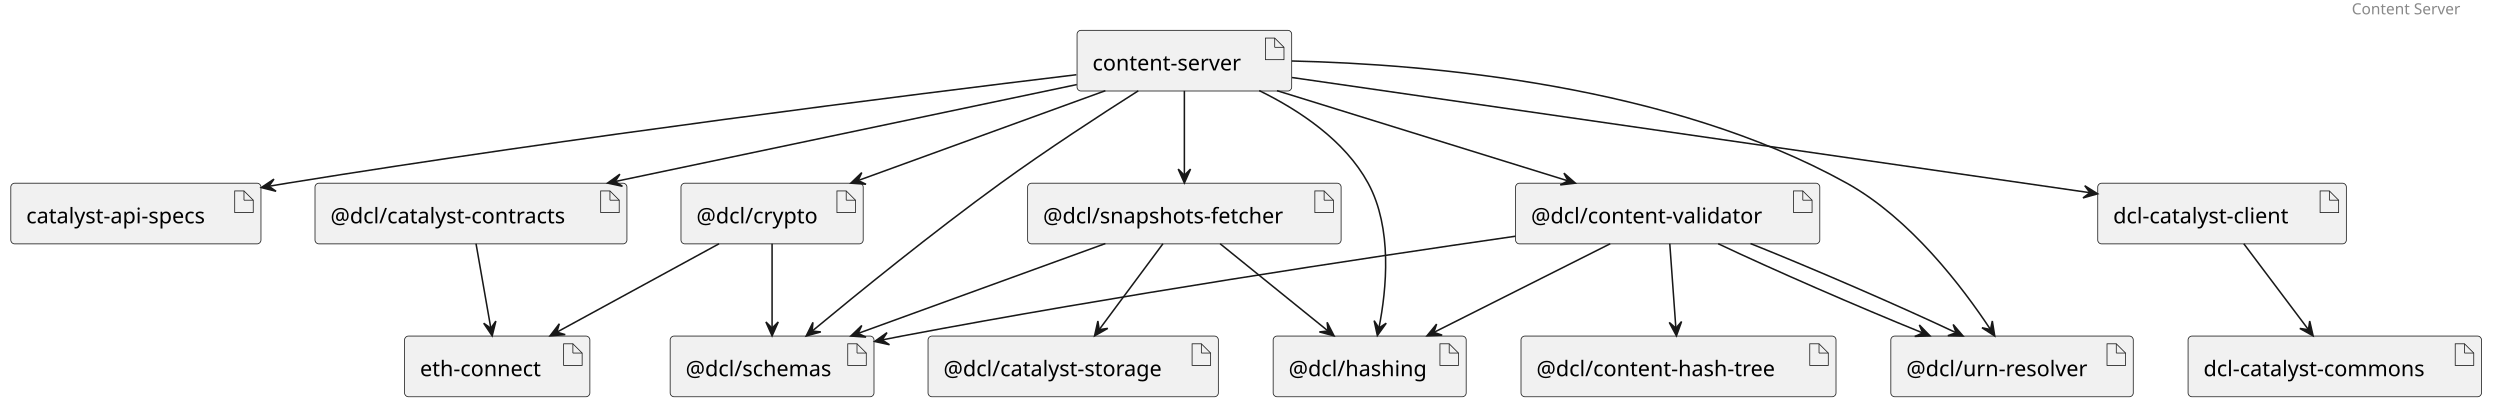
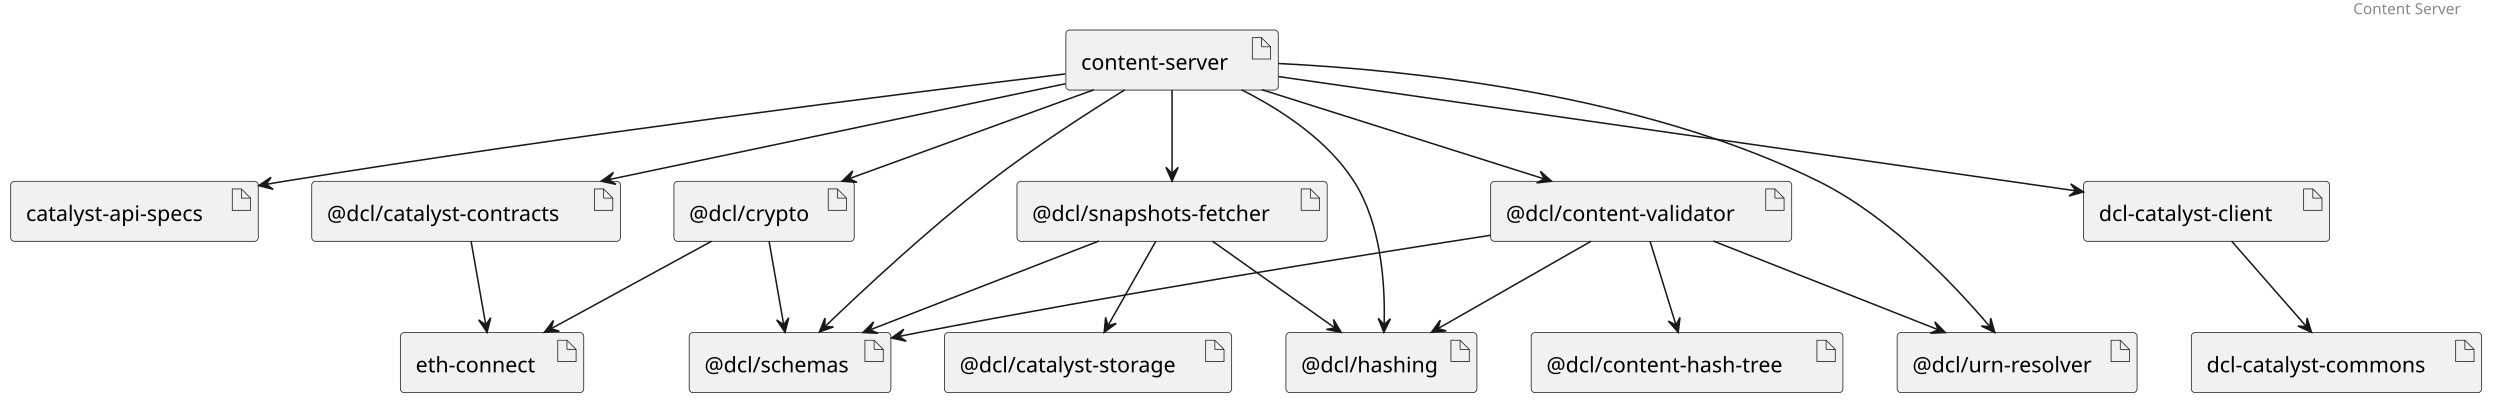
- <svg xmlns="http://www.w3.org/2000/svg" contentStyleType="text/css" height="262px" preserveAspectRatio="none" style="width:1619px;height:262px;background:#FFFFFF;" version="1.1" viewBox="0 0 1619 262" width="1619px" zoomAndPan="magnify">
+ <svg xmlns="http://www.w3.org/2000/svg" contentStyleType="text/css" height="262px" preserveAspectRatio="none" style="width:1636px;height:262px;background:#FFFFFF;" version="1.1" viewBox="0 0 1636 262" width="1636px" zoomAndPan="magnify">
  <defs />
  <g>
-     <rect height="11.641" style="stroke:#00000000;stroke-width:1.0;fill:none;" width="82" x="1523" y="0" />
-     <text fill="#888888" font-family="sans-serif" font-size="10" lengthAdjust="spacing" textLength="82" x="1523" y="9.282">Content Server</text>
+     <rect height="11.641" style="stroke:#00000000;stroke-width:1.0;fill:none;" width="82" x="1540" y="0" />
+     <text fill="#888888" font-family="sans-serif" font-size="10" lengthAdjust="spacing" textLength="82" x="1540" y="9.282">Content Server</text>
    <g id="elem_contentserver">
      <rect fill="#F1F1F1" height="39.297" rx="2.5" ry="2.5" style="stroke:#181818;stroke-width:0.5;" width="139" x="697.5" y="19.641" />
      <polygon fill="#F1F1F1" points="819.5,24.641,819.5,38.641,831.5,38.641,831.5,30.641,825.5,24.641,819.5,24.641" style="stroke:#181818;stroke-width:0.5;" />
      <line style="stroke:#181818;stroke-width:0.5;" x1="825.5" x2="825.5" y1="24.641" y2="30.641" />
      <line style="stroke:#181818;stroke-width:0.5;" x1="831.5" x2="825.5" y1="30.641" y2="30.641" />
      <text fill="#000000" font-family="sans-serif" font-size="14" lengthAdjust="spacing" textLength="109" x="707.5" y="45.636">content-server</text>
    </g>
    <g id="elem_catalystapispecs">
      <rect fill="#F1F1F1" height="39.297" rx="2.5" ry="2.5" style="stroke:#181818;stroke-width:0.5;" width="162" x="7" y="118.641" />
      <polygon fill="#F1F1F1" points="152,123.641,152,137.641,164,137.641,164,129.641,158,123.641,152,123.641" style="stroke:#181818;stroke-width:0.5;" />
      <line style="stroke:#181818;stroke-width:0.5;" x1="158" x2="158" y1="123.641" y2="129.641" />
      <line style="stroke:#181818;stroke-width:0.5;" x1="164" x2="158" y1="129.641" y2="129.641" />
      <text fill="#000000" font-family="sans-serif" font-size="14" lengthAdjust="spacing" textLength="132" x="17" y="144.636">catalyst-api-specs</text>
    </g>
    <g id="elem_catalystcontracts">
      <rect fill="#F1F1F1" height="39.297" rx="2.5" ry="2.5" style="stroke:#181818;stroke-width:0.5;" width="202" x="204" y="118.641" />
      <polygon fill="#F1F1F1" points="389,123.641,389,137.641,401,137.641,401,129.641,395,123.641,389,123.641" style="stroke:#181818;stroke-width:0.5;" />
      <line style="stroke:#181818;stroke-width:0.5;" x1="395" x2="395" y1="123.641" y2="129.641" />
      <line style="stroke:#181818;stroke-width:0.5;" x1="401" x2="395" y1="129.641" y2="129.641" />
      <text fill="#000000" font-family="sans-serif" font-size="14" lengthAdjust="spacing" textLength="172" x="214" y="144.636">@dcl/catalyst-contracts</text>
    </g>
    <g id="elem_contentvalidator">
-       <rect fill="#F1F1F1" height="39.297" rx="2.5" ry="2.5" style="stroke:#181818;stroke-width:0.5;" width="197" x="981.5" y="118.641" />
-       <polygon fill="#F1F1F1" points="1161.5,123.641,1161.5,137.641,1173.5,137.641,1173.5,129.641,1167.5,123.641,1161.5,123.641" style="stroke:#181818;stroke-width:0.5;" />
-       <line style="stroke:#181818;stroke-width:0.5;" x1="1167.5" x2="1167.5" y1="123.641" y2="129.641" />
-       <line style="stroke:#181818;stroke-width:0.5;" x1="1173.5" x2="1167.5" y1="129.641" y2="129.641" />
-       <text fill="#000000" font-family="sans-serif" font-size="14" lengthAdjust="spacing" textLength="167" x="991.5" y="144.636">@dcl/content-validator</text>
+       <rect fill="#F1F1F1" height="39.297" rx="2.5" ry="2.5" style="stroke:#181818;stroke-width:0.5;" width="197" x="975.5" y="118.641" />
+       <polygon fill="#F1F1F1" points="1155.5,123.641,1155.5,137.641,1167.5,137.641,1167.5,129.641,1161.5,123.641,1155.5,123.641" style="stroke:#181818;stroke-width:0.5;" />
+       <line style="stroke:#181818;stroke-width:0.5;" x1="1161.5" x2="1161.5" y1="123.641" y2="129.641" />
+       <line style="stroke:#181818;stroke-width:0.5;" x1="1167.5" x2="1161.5" y1="129.641" y2="129.641" />
+       <text fill="#000000" font-family="sans-serif" font-size="14" lengthAdjust="spacing" textLength="167" x="985.5" y="144.636">@dcl/content-validator</text>
    </g>
    <g id="elem_crypto">
      <rect fill="#F1F1F1" height="39.297" rx="2.5" ry="2.5" style="stroke:#181818;stroke-width:0.5;" width="118" x="441" y="118.641" />
      <polygon fill="#F1F1F1" points="542,123.641,542,137.641,554,137.641,554,129.641,548,123.641,542,123.641" style="stroke:#181818;stroke-width:0.5;" />
      <line style="stroke:#181818;stroke-width:0.5;" x1="548" x2="548" y1="123.641" y2="129.641" />
      <line style="stroke:#181818;stroke-width:0.5;" x1="554" x2="548" y1="129.641" y2="129.641" />
      <text fill="#000000" font-family="sans-serif" font-size="14" lengthAdjust="spacing" textLength="88" x="451" y="144.636">@dcl/crypto</text>
    </g>
    <g id="elem_hashing">
-       <rect fill="#F1F1F1" height="39.297" rx="2.5" ry="2.5" style="stroke:#181818;stroke-width:0.5;" width="125" x="824.5" y="217.641" />
-       <polygon fill="#F1F1F1" points="932.5,222.641,932.5,236.641,944.5,236.641,944.5,228.641,938.5,222.641,932.5,222.641" style="stroke:#181818;stroke-width:0.5;" />
-       <line style="stroke:#181818;stroke-width:0.5;" x1="938.5" x2="938.5" y1="222.641" y2="228.641" />
-       <line style="stroke:#181818;stroke-width:0.5;" x1="944.5" x2="938.5" y1="228.641" y2="228.641" />
-       <text fill="#000000" font-family="sans-serif" font-size="14" lengthAdjust="spacing" textLength="95" x="834.5" y="243.636">@dcl/hashing</text>
+       <rect fill="#F1F1F1" height="39.297" rx="2.5" ry="2.5" style="stroke:#181818;stroke-width:0.5;" width="125" x="841.5" y="217.641" />
+       <polygon fill="#F1F1F1" points="949.5,222.641,949.5,236.641,961.5,236.641,961.5,228.641,955.5,222.641,949.5,222.641" style="stroke:#181818;stroke-width:0.5;" />
+       <line style="stroke:#181818;stroke-width:0.5;" x1="955.5" x2="955.5" y1="222.641" y2="228.641" />
+       <line style="stroke:#181818;stroke-width:0.5;" x1="961.5" x2="955.5" y1="228.641" y2="228.641" />
+       <text fill="#000000" font-family="sans-serif" font-size="14" lengthAdjust="spacing" textLength="95" x="851.5" y="243.636">@dcl/hashing</text>
    </g>
    <g id="elem_schemas">
-       <rect fill="#F1F1F1" height="39.297" rx="2.5" ry="2.5" style="stroke:#181818;stroke-width:0.5;" width="132" x="434" y="217.641" />
-       <polygon fill="#F1F1F1" points="549,222.641,549,236.641,561,236.641,561,228.641,555,222.641,549,222.641" style="stroke:#181818;stroke-width:0.5;" />
-       <line style="stroke:#181818;stroke-width:0.5;" x1="555" x2="555" y1="222.641" y2="228.641" />
-       <line style="stroke:#181818;stroke-width:0.5;" x1="561" x2="555" y1="228.641" y2="228.641" />
-       <text fill="#000000" font-family="sans-serif" font-size="14" lengthAdjust="spacing" textLength="102" x="444" y="243.636">@dcl/schemas</text>
+       <rect fill="#F1F1F1" height="39.297" rx="2.5" ry="2.5" style="stroke:#181818;stroke-width:0.5;" width="132" x="451" y="217.641" />
+       <polygon fill="#F1F1F1" points="566,222.641,566,236.641,578,236.641,578,228.641,572,222.641,566,222.641" style="stroke:#181818;stroke-width:0.5;" />
+       <line style="stroke:#181818;stroke-width:0.5;" x1="572" x2="572" y1="222.641" y2="228.641" />
+       <line style="stroke:#181818;stroke-width:0.5;" x1="578" x2="572" y1="228.641" y2="228.641" />
+       <text fill="#000000" font-family="sans-serif" font-size="14" lengthAdjust="spacing" textLength="102" x="461" y="243.636">@dcl/schemas</text>
    </g>
    <g id="elem_snapshotsfetcher">
      <rect fill="#F1F1F1" height="39.297" rx="2.5" ry="2.5" style="stroke:#181818;stroke-width:0.5;" width="203" x="665.5" y="118.641" />
      <polygon fill="#F1F1F1" points="851.5,123.641,851.5,137.641,863.5,137.641,863.5,129.641,857.5,123.641,851.5,123.641" style="stroke:#181818;stroke-width:0.5;" />
      <line style="stroke:#181818;stroke-width:0.5;" x1="857.5" x2="857.5" y1="123.641" y2="129.641" />
      <line style="stroke:#181818;stroke-width:0.5;" x1="863.5" x2="857.5" y1="129.641" y2="129.641" />
      <text fill="#000000" font-family="sans-serif" font-size="14" lengthAdjust="spacing" textLength="173" x="675.5" y="144.636">@dcl/snapshots-fetcher</text>
    </g>
    <g id="elem_urnresolver">
-       <rect fill="#F1F1F1" height="39.297" rx="2.5" ry="2.5" style="stroke:#181818;stroke-width:0.5;" width="157" x="1224.5" y="217.641" />
-       <polygon fill="#F1F1F1" points="1364.5,222.641,1364.5,236.641,1376.5,236.641,1376.5,228.641,1370.5,222.641,1364.5,222.641" style="stroke:#181818;stroke-width:0.5;" />
-       <line style="stroke:#181818;stroke-width:0.5;" x1="1370.5" x2="1370.5" y1="222.641" y2="228.641" />
-       <line style="stroke:#181818;stroke-width:0.5;" x1="1376.5" x2="1370.5" y1="228.641" y2="228.641" />
-       <text fill="#000000" font-family="sans-serif" font-size="14" lengthAdjust="spacing" textLength="127" x="1234.5" y="243.636">@dcl/urn-resolver</text>
+       <rect fill="#F1F1F1" height="39.297" rx="2.5" ry="2.5" style="stroke:#181818;stroke-width:0.5;" width="157" x="1241.5" y="217.641" />
+       <polygon fill="#F1F1F1" points="1381.5,222.641,1381.5,236.641,1393.5,236.641,1393.5,228.641,1387.5,222.641,1381.5,222.641" style="stroke:#181818;stroke-width:0.5;" />
+       <line style="stroke:#181818;stroke-width:0.5;" x1="1387.5" x2="1387.5" y1="222.641" y2="228.641" />
+       <line style="stroke:#181818;stroke-width:0.5;" x1="1393.5" x2="1387.5" y1="228.641" y2="228.641" />
+       <text fill="#000000" font-family="sans-serif" font-size="14" lengthAdjust="spacing" textLength="127" x="1251.5" y="243.636">@dcl/urn-resolver</text>
    </g>
    <g id="elem_ethconnect">
      <rect fill="#F1F1F1" height="39.297" rx="2.5" ry="2.5" style="stroke:#181818;stroke-width:0.5;" width="120" x="262" y="217.641" />
      <polygon fill="#F1F1F1" points="365,222.641,365,236.641,377,236.641,377,228.641,371,222.641,365,222.641" style="stroke:#181818;stroke-width:0.5;" />
      <line style="stroke:#181818;stroke-width:0.5;" x1="371" x2="371" y1="222.641" y2="228.641" />
      <line style="stroke:#181818;stroke-width:0.5;" x1="377" x2="371" y1="228.641" y2="228.641" />
      <text fill="#000000" font-family="sans-serif" font-size="14" lengthAdjust="spacing" textLength="90" x="272" y="243.636">eth-connect</text>
    </g>
    <g id="elem_contenthashtree">
-       <rect fill="#F1F1F1" height="39.297" rx="2.5" ry="2.5" style="stroke:#181818;stroke-width:0.5;" width="204" x="985" y="217.641" />
-       <polygon fill="#F1F1F1" points="1172,222.641,1172,236.641,1184,236.641,1184,228.641,1178,222.641,1172,222.641" style="stroke:#181818;stroke-width:0.5;" />
-       <line style="stroke:#181818;stroke-width:0.5;" x1="1178" x2="1178" y1="222.641" y2="228.641" />
-       <line style="stroke:#181818;stroke-width:0.5;" x1="1184" x2="1178" y1="228.641" y2="228.641" />
-       <text fill="#000000" font-family="sans-serif" font-size="14" lengthAdjust="spacing" textLength="174" x="995" y="243.636">@dcl/content-hash-tree</text>
+       <rect fill="#F1F1F1" height="39.297" rx="2.5" ry="2.5" style="stroke:#181818;stroke-width:0.5;" width="204" x="1002" y="217.641" />
+       <polygon fill="#F1F1F1" points="1189,222.641,1189,236.641,1201,236.641,1201,228.641,1195,222.641,1189,222.641" style="stroke:#181818;stroke-width:0.5;" />
+       <line style="stroke:#181818;stroke-width:0.5;" x1="1195" x2="1195" y1="222.641" y2="228.641" />
+       <line style="stroke:#181818;stroke-width:0.5;" x1="1201" x2="1195" y1="228.641" y2="228.641" />
+       <text fill="#000000" font-family="sans-serif" font-size="14" lengthAdjust="spacing" textLength="174" x="1012" y="243.636">@dcl/content-hash-tree</text>
    </g>
    <g id="elem_catalyststorage">
-       <rect fill="#F1F1F1" height="39.297" rx="2.5" ry="2.5" style="stroke:#181818;stroke-width:0.5;" width="188" x="601" y="217.641" />
-       <polygon fill="#F1F1F1" points="772,222.641,772,236.641,784,236.641,784,228.641,778,222.641,772,222.641" style="stroke:#181818;stroke-width:0.5;" />
-       <line style="stroke:#181818;stroke-width:0.5;" x1="778" x2="778" y1="222.641" y2="228.641" />
-       <line style="stroke:#181818;stroke-width:0.5;" x1="784" x2="778" y1="228.641" y2="228.641" />
-       <text fill="#000000" font-family="sans-serif" font-size="14" lengthAdjust="spacing" textLength="158" x="611" y="243.636">@dcl/catalyst-storage</text>
+       <rect fill="#F1F1F1" height="39.297" rx="2.5" ry="2.5" style="stroke:#181818;stroke-width:0.5;" width="188" x="618" y="217.641" />
+       <polygon fill="#F1F1F1" points="789,222.641,789,236.641,801,236.641,801,228.641,795,222.641,789,222.641" style="stroke:#181818;stroke-width:0.5;" />
+       <line style="stroke:#181818;stroke-width:0.5;" x1="795" x2="795" y1="222.641" y2="228.641" />
+       <line style="stroke:#181818;stroke-width:0.5;" x1="801" x2="795" y1="228.641" y2="228.641" />
+       <text fill="#000000" font-family="sans-serif" font-size="14" lengthAdjust="spacing" textLength="158" x="628" y="243.636">@dcl/catalyst-storage</text>
    </g>
    <g id="elem_catalystclient">
-       <rect fill="#F1F1F1" height="39.297" rx="2.5" ry="2.5" style="stroke:#181818;stroke-width:0.5;" width="161" x="1358.5" y="118.641" />
-       <polygon fill="#F1F1F1" points="1502.5,123.641,1502.5,137.641,1514.5,137.641,1514.5,129.641,1508.5,123.641,1502.5,123.641" style="stroke:#181818;stroke-width:0.5;" />
-       <line style="stroke:#181818;stroke-width:0.5;" x1="1508.5" x2="1508.5" y1="123.641" y2="129.641" />
-       <line style="stroke:#181818;stroke-width:0.5;" x1="1514.5" x2="1508.5" y1="129.641" y2="129.641" />
-       <text fill="#000000" font-family="sans-serif" font-size="14" lengthAdjust="spacing" textLength="131" x="1368.5" y="144.636">dcl-catalyst-client</text>
+       <rect fill="#F1F1F1" height="39.297" rx="2.5" ry="2.5" style="stroke:#181818;stroke-width:0.5;" width="161" x="1363.5" y="118.641" />
+       <polygon fill="#F1F1F1" points="1507.5,123.641,1507.5,137.641,1519.5,137.641,1519.5,129.641,1513.5,123.641,1507.5,123.641" style="stroke:#181818;stroke-width:0.5;" />
+       <line style="stroke:#181818;stroke-width:0.5;" x1="1513.5" x2="1513.5" y1="123.641" y2="129.641" />
+       <line style="stroke:#181818;stroke-width:0.5;" x1="1519.5" x2="1513.5" y1="129.641" y2="129.641" />
+       <text fill="#000000" font-family="sans-serif" font-size="14" lengthAdjust="spacing" textLength="131" x="1373.5" y="144.636">dcl-catalyst-client</text>
    </g>
    <g id="elem_catalystcommons">
-       <rect fill="#F1F1F1" height="39.297" rx="2.5" ry="2.5" style="stroke:#181818;stroke-width:0.5;" width="190" x="1417" y="217.641" />
-       <polygon fill="#F1F1F1" points="1590,222.641,1590,236.641,1602,236.641,1602,228.641,1596,222.641,1590,222.641" style="stroke:#181818;stroke-width:0.5;" />
-       <line style="stroke:#181818;stroke-width:0.5;" x1="1596" x2="1596" y1="222.641" y2="228.641" />
-       <line style="stroke:#181818;stroke-width:0.5;" x1="1602" x2="1596" y1="228.641" y2="228.641" />
-       <text fill="#000000" font-family="sans-serif" font-size="14" lengthAdjust="spacing" textLength="160" x="1427" y="243.636">dcl-catalyst-commons</text>
+       <rect fill="#F1F1F1" height="39.297" rx="2.5" ry="2.5" style="stroke:#181818;stroke-width:0.5;" width="190" x="1434" y="217.641" />
+       <polygon fill="#F1F1F1" points="1607,222.641,1607,236.641,1619,236.641,1619,228.641,1613,222.641,1607,222.641" style="stroke:#181818;stroke-width:0.5;" />
+       <line style="stroke:#181818;stroke-width:0.5;" x1="1613" x2="1613" y1="222.641" y2="228.641" />
+       <line style="stroke:#181818;stroke-width:0.5;" x1="1619" x2="1613" y1="228.641" y2="228.641" />
+       <text fill="#000000" font-family="sans-serif" font-size="14" lengthAdjust="spacing" textLength="160" x="1444" y="243.636">dcl-catalyst-commons</text>
    </g>
    <g id="link_contentserver_catalystapispecs">
      <path d="M697.068,48.391 C587.757,61.557 369.874,88.885 186,118.641 C182.154,119.263 178.228,119.919 174.264,120.598 " fill="none" id="contentserver-to-catalystapispecs" style="stroke:#181818;stroke-width:1.0;" />
      <polygon fill="#181818" points="169.226,121.469,178.776,123.875,174.153,120.616,177.412,115.992,169.226,121.469" style="stroke:#181818;stroke-width:1.0;" />
    </g>
    <g id="link_contentserver_catalystcontracts">
      <path d="M697.334,54.768 C617.671,71.494 486.878,98.955 398.423,117.526 " fill="none" id="contentserver-to-catalystcontracts" style="stroke:#181818;stroke-width:1.0;" />
      <polygon fill="#181818" points="393.453,118.57,403.083,120.633,398.346,117.541,401.438,112.804,393.453,118.57" style="stroke:#181818;stroke-width:1.0;" />
    </g>
    <g id="link_contentserver_contentvalidator">
-       <path d="M826.979,58.729 C880.912,75.443 959.935,99.932 1015.28,117.084 " fill="none" id="contentserver-to-contentvalidator" style="stroke:#181818;stroke-width:1.0;" />
-       <polygon fill="#181818" points="1020.22,118.616,1012.814,112.123,1015.446,117.131,1010.438,119.762,1020.22,118.616" style="stroke:#181818;stroke-width:1.0;" />
+       <path d="M825.829,58.729 C878.728,75.443 956.237,99.932 1010.52,117.084 " fill="none" id="contentserver-to-contentvalidator" style="stroke:#181818;stroke-width:1.0;" />
+       <polygon fill="#181818" points="1015.37,118.616,1008.003,112.079,1010.605,117.102,1005.581,119.703,1015.37,118.616" style="stroke:#181818;stroke-width:1.0;" />
    </g>
    <g id="link_contentserver_crypto">
      <path d="M715.836,58.729 C670.014,75.376 602.962,99.735 555.78,116.876 " fill="none" id="contentserver-to-crypto" style="stroke:#181818;stroke-width:1.0;" />
      <polygon fill="#181818" points="550.991,118.616,560.816,119.303,555.691,116.909,558.085,111.783,550.991,118.616" style="stroke:#181818;stroke-width:1.0;" />
    </g>
    <g id="link_contentserver_hashing">
-       <path d="M815.453,58.667 C841.347,71.339 870.924,90.919 886,118.641 C901.832,147.754 897.974,187.231 893.04,212.197 " fill="none" id="contentserver-to-hashing" style="stroke:#181818;stroke-width:1.0;" />
-       <polygon fill="#181818" points="891.978,217.295,897.73,209.301,892.998,212.401,889.899,207.669,891.978,217.295" style="stroke:#181818;stroke-width:1.0;" />
+       <path d="M812.491,58.783 C838.226,71.73 868.642,91.55 886,118.641 C904.19,147.03 906.494,187.041 905.78,212.276 " fill="none" id="contentserver-to-hashing" style="stroke:#181818;stroke-width:1.0;" />
+       <polygon fill="#181818" points="905.586,217.428,909.921,208.584,905.774,212.431,901.927,208.284,905.586,217.428" style="stroke:#181818;stroke-width:1.0;" />
    </g>
    <g id="link_contentserver_schemas">
-       <path d="M737.169,58.79 C712.8,74.269 677.661,97.147 648,118.641 C604.196,150.384 555.42,189.982 526.25,214.148 " fill="none" id="contentserver-to-schemas" style="stroke:#181818;stroke-width:1.0;" />
-       <polygon fill="#181818" points="522.091,217.598,531.571,214.929,525.939,214.405,526.463,208.773,522.091,217.598" style="stroke:#181818;stroke-width:1.0;" />
+       <path d="M736.066,58.784 C711.53,73.986 676.708,96.492 648,118.641 C608.115,149.413 565.262,189.291 539.812,213.779 " fill="none" id="contentserver-to-schemas" style="stroke:#181818;stroke-width:1.0;" />
+       <polygon fill="#181818" points="536.186,217.277,545.441,213.907,539.784,213.806,539.886,208.15,536.186,217.277" style="stroke:#181818;stroke-width:1.0;" />
    </g>
    <g id="link_contentserver_snapshotsfetcher">
      <path d="M767,58.844 C767,74.41 767,96.662 767,113.468 " fill="none" id="contentserver-to-snapshotsfetcher" style="stroke:#181818;stroke-width:1.0;" />
      <polygon fill="#181818" points="767,118.496,771,109.496,767,113.496,763,109.496,767,118.496" style="stroke:#181818;stroke-width:1.0;" />
    </g>
    <g id="link_contentserver_urnresolver">
-       <path d="M836.54,39.495 C925.363,41.543 1081.3,54.997 1196,118.641 C1237.22,141.512 1271.08,186.194 1289.04,213.385 " fill="none" id="contentserver-to-urnresolver" style="stroke:#181818;stroke-width:1.0;" />
-       <polygon fill="#181818" points="1291.79,217.593,1290.22,207.87,1289.057,213.406,1283.521,212.242,1291.79,217.593" style="stroke:#181818;stroke-width:1.0;" />
+       <path d="M836.544,41.557 C923.477,45.836 1074.84,61.698 1190,118.641 C1236.79,141.775 1279.25,186.673 1302.17,213.775 " fill="none" id="contentserver-to-urnresolver" style="stroke:#181818;stroke-width:1.0;" />
+       <polygon fill="#181818" points="1305.41,217.639,1302.691,208.173,1302.197,213.809,1296.562,213.315,1305.41,217.639" style="stroke:#181818;stroke-width:1.0;" />
    </g>
    <g id="link_contentserver_catalystclient">
-       <path d="M836.699,50.202 C960.594,68.085 1218.76,105.35 1353.29,124.77 " fill="none" id="contentserver-to-catalystclient" style="stroke:#181818;stroke-width:1.0;" />
-       <polygon fill="#181818" points="1358.42,125.51,1350.084,120.265,1353.471,124.795,1348.941,128.183,1358.42,125.51" style="stroke:#181818;stroke-width:1.0;" />
+       <path d="M836.585,50.111 C961.344,67.986 1222.69,105.431 1358.28,124.859 " fill="none" id="contentserver-to-catalystclient" style="stroke:#181818;stroke-width:1.0;" />
+       <polygon fill="#181818" points="1363.45,125.599,1355.114,120.354,1358.501,124.884,1353.971,128.272,1363.45,125.599" style="stroke:#181818;stroke-width:1.0;" />
    </g>
    <g id="link_catalystclient_catalystcommons">
-       <path d="M1453.08,157.843 C1464.99,173.678 1482.12,196.431 1494.84,213.332 " fill="none" id="catalystclient-to-catalystcommons" style="stroke:#181818;stroke-width:1.0;" />
-       <polygon fill="#181818" points="1497.97,217.495,1495.76,207.898,1494.966,213.499,1489.365,212.704,1497.97,217.495" style="stroke:#181818;stroke-width:1.0;" />
+       <path d="M1460.39,157.843 C1474.26,173.678 1494.2,196.431 1509.01,213.332 " fill="none" id="catalystclient-to-catalystcommons" style="stroke:#181818;stroke-width:1.0;" />
+       <polygon fill="#181818" points="1512.66,217.495,1509.733,208.092,1509.363,213.736,1503.718,213.367,1512.66,217.495" style="stroke:#181818;stroke-width:1.0;" />
    </g>
    <g id="link_catalystcontracts_ethconnect">
      <path d="M308.278,157.843 C311.006,173.409 314.906,195.662 317.851,212.468 " fill="none" id="catalystcontracts-to-ethconnect" style="stroke:#181818;stroke-width:1.0;" />
      <polygon fill="#181818" points="318.732,217.495,321.118,207.94,317.869,212.571,313.239,209.321,318.732,217.495" style="stroke:#181818;stroke-width:1.0;" />
    </g>
    <g id="link_contentvalidator_contenthashtree">
-       <path d="M1081.35,157.843 C1082.47,173.409 1084.08,195.662 1085.29,212.468 " fill="none" id="contentvalidator-to-contenthashtree" style="stroke:#181818;stroke-width:1.0;" />
-       <polygon fill="#181818" points="1085.65,217.495,1088.991,208.231,1085.29,212.508,1081.012,208.807,1085.65,217.495" style="stroke:#181818;stroke-width:1.0;" />
+       <path d="M1079.78,157.843 C1084.6,173.409 1091.48,195.662 1096.68,212.468 " fill="none" id="contentvalidator-to-contenthashtree" style="stroke:#181818;stroke-width:1.0;" />
+       <polygon fill="#181818" points="1098.23,217.495,1099.397,207.716,1096.755,212.718,1091.753,210.076,1098.23,217.495" style="stroke:#181818;stroke-width:1.0;" />
    </g>
    <g id="link_contentvalidator_hashing">
-       <path d="M1042.79,157.843 C1010.08,174.282 962.537,198.176 928.586,215.24 " fill="none" id="contentvalidator-to-hashing" style="stroke:#181818;stroke-width:1.0;" />
-       <polygon fill="#181818" points="924.098,217.495,933.936,217.03,928.566,215.251,930.345,209.881,924.098,217.495" style="stroke:#181818;stroke-width:1.0;" />
+       <path d="M1041.22,157.843 C1012.65,174.147 971.218,197.787 941.365,214.821 " fill="none" id="contentvalidator-to-hashing" style="stroke:#181818;stroke-width:1.0;" />
+       <polygon fill="#181818" points="936.677,217.495,946.476,216.511,941.02,215.018,942.513,209.562,936.677,217.495" style="stroke:#181818;stroke-width:1.0;" />
    </g>
    <g id="link_contentvalidator_schemas">
-       <path d="M981.356,152.978 C881.047,167.464 721.278,191.685 584,217.641 C579.887,218.418 575.668,219.247 571.414,220.107 " fill="none" id="contentvalidator-to-schemas" style="stroke:#181818;stroke-width:1.0;" />
-       <polygon fill="#181818" points="566.41,221.13,576.029,223.246,571.309,220.129,574.427,215.409,566.41,221.13" style="stroke:#181818;stroke-width:1.0;" />
+       <path d="M975.441,153.96 C879.573,168.736 729.935,192.761 601,217.641 C596.89,218.434 592.673,219.275 588.421,220.144 " fill="none" id="contentvalidator-to-schemas" style="stroke:#181818;stroke-width:1.0;" />
+       <polygon fill="#181818" points="583.419,221.176,593.042,223.273,588.316,220.165,591.424,215.439,583.419,221.176" style="stroke:#181818;stroke-width:1.0;" />
    </g>
    <g id="link_contentvalidator_urnresolver">
-       <path d="M1112.69,157.843 C1147.57,174.382 1202.84,198.469 1245.02,215.552 " fill="none" id="contentvalidator-to-urnresolver" style="stroke:#181818;stroke-width:1.0;" />
-       <polygon fill="#181818" points="1249.84,217.495,1242.972,210.436,1245.198,215.637,1239.998,217.863,1249.84,217.495" style="stroke:#181818;stroke-width:1.0;" />
-     </g>
-     <g id="link_contentvalidator_urnresolver">
-       <path d="M1133.63,157.728 C1174.84,174.207 1230.24,198.244 1266.52,215.354 " fill="none" id="contentvalidator-to-urnresolver-1" style="stroke:#181818;stroke-width:1.0;" />
-       <polygon fill="#181818" points="1271.29,217.616,1264.873,210.145,1266.772,215.473,1261.444,217.373,1271.29,217.616" style="stroke:#181818;stroke-width:1.0;" />
+       <path d="M1121.14,157.728 C1163.27,174.341 1224.89,198.637 1268.34,215.772 " fill="none" id="contentvalidator-to-urnresolver" style="stroke:#181818;stroke-width:1.0;" />
+       <polygon fill="#181818" points="1273.02,217.616,1266.107,210.6,1268.367,215.786,1263.18,218.046,1273.02,217.616" style="stroke:#181818;stroke-width:1.0;" />
    </g>
    <g id="link_crypto_schemas">
-       <path d="M500,157.843 C500,173.409 500,195.662 500,212.468 " fill="none" id="crypto-to-schemas" style="stroke:#181818;stroke-width:1.0;" />
-       <polygon fill="#181818" points="500,217.495,504,208.495,500,212.495,496,208.495,500,217.495" style="stroke:#181818;stroke-width:1.0;" />
+       <path d="M503.278,157.843 C506.006,173.409 509.906,195.662 512.851,212.468 " fill="none" id="crypto-to-schemas" style="stroke:#181818;stroke-width:1.0;" />
+       <polygon fill="#181818" points="513.732,217.495,516.119,207.94,512.869,212.571,508.239,209.321,513.732,217.495" style="stroke:#181818;stroke-width:1.0;" />
    </g>
    <g id="link_crypto_ethconnect">
      <path d="M465.68,157.843 C435.638,174.214 392.024,197.982 360.738,215.03 " fill="none" id="crypto-to-ethconnect" style="stroke:#181818;stroke-width:1.0;" />
      <polygon fill="#181818" points="356.215,217.495,366.032,216.701,360.605,215.103,362.203,209.676,356.215,217.495" style="stroke:#181818;stroke-width:1.0;" />
    </g>
    <g id="link_snapshotsfetcher_catalyststorage">
-       <path d="M753.118,157.843 C741.364,173.678 724.475,196.431 711.93,213.332 " fill="none" id="snapshotsfetcher-to-catalyststorage" style="stroke:#181818;stroke-width:1.0;" />
-       <polygon fill="#181818" points="708.84,217.495,717.416,212.653,711.82,213.481,710.993,207.885,708.84,217.495" style="stroke:#181818;stroke-width:1.0;" />
+       <path d="M756.395,157.843 C747.493,173.544 734.734,196.046 725.177,212.901 " fill="none" id="snapshotsfetcher-to-catalyststorage" style="stroke:#181818;stroke-width:1.0;" />
+       <polygon fill="#181818" points="722.572,217.495,730.49,211.639,725.038,213.146,723.531,207.693,722.572,217.495" style="stroke:#181818;stroke-width:1.0;" />
    </g>
    <g id="link_snapshotsfetcher_hashing">
-       <path d="M790.137,157.843 C810.058,173.946 838.831,197.204 859.84,214.187 " fill="none" id="snapshotsfetcher-to-hashing" style="stroke:#181818;stroke-width:1.0;" />
-       <polygon fill="#181818" points="863.934,217.495,859.449,208.727,860.045,214.352,854.42,214.949,863.934,217.495" style="stroke:#181818;stroke-width:1.0;" />
+       <path d="M793.415,157.843 C816.253,174.013 849.281,197.398 873.292,214.399 " fill="none" id="snapshotsfetcher-to-hashing" style="stroke:#181818;stroke-width:1.0;" />
+       <polygon fill="#181818" points="877.666,217.495,872.633,209.03,873.586,214.606,868.01,215.558,877.666,217.495" style="stroke:#181818;stroke-width:1.0;" />
    </g>
    <g id="link_snapshotsfetcher_schemas">
-       <path d="M715.836,157.728 C670.014,174.375 602.962,198.735 555.78,215.876 " fill="none" id="snapshotsfetcher-to-schemas" style="stroke:#181818;stroke-width:1.0;" />
-       <polygon fill="#181818" points="550.991,217.616,560.816,218.302,555.691,215.909,558.084,210.783,550.991,217.616" style="stroke:#181818;stroke-width:1.0;" />
+       <path d="M719.093,157.728 C676.276,174.341 613.66,198.637 569.497,215.772 " fill="none" id="snapshotsfetcher-to-schemas" style="stroke:#181818;stroke-width:1.0;" />
+       <polygon fill="#181818" points="564.745,217.616,574.582,218.089,569.406,215.807,571.689,210.631,564.745,217.616" style="stroke:#181818;stroke-width:1.0;" />
    </g>
  </g>
</svg>
